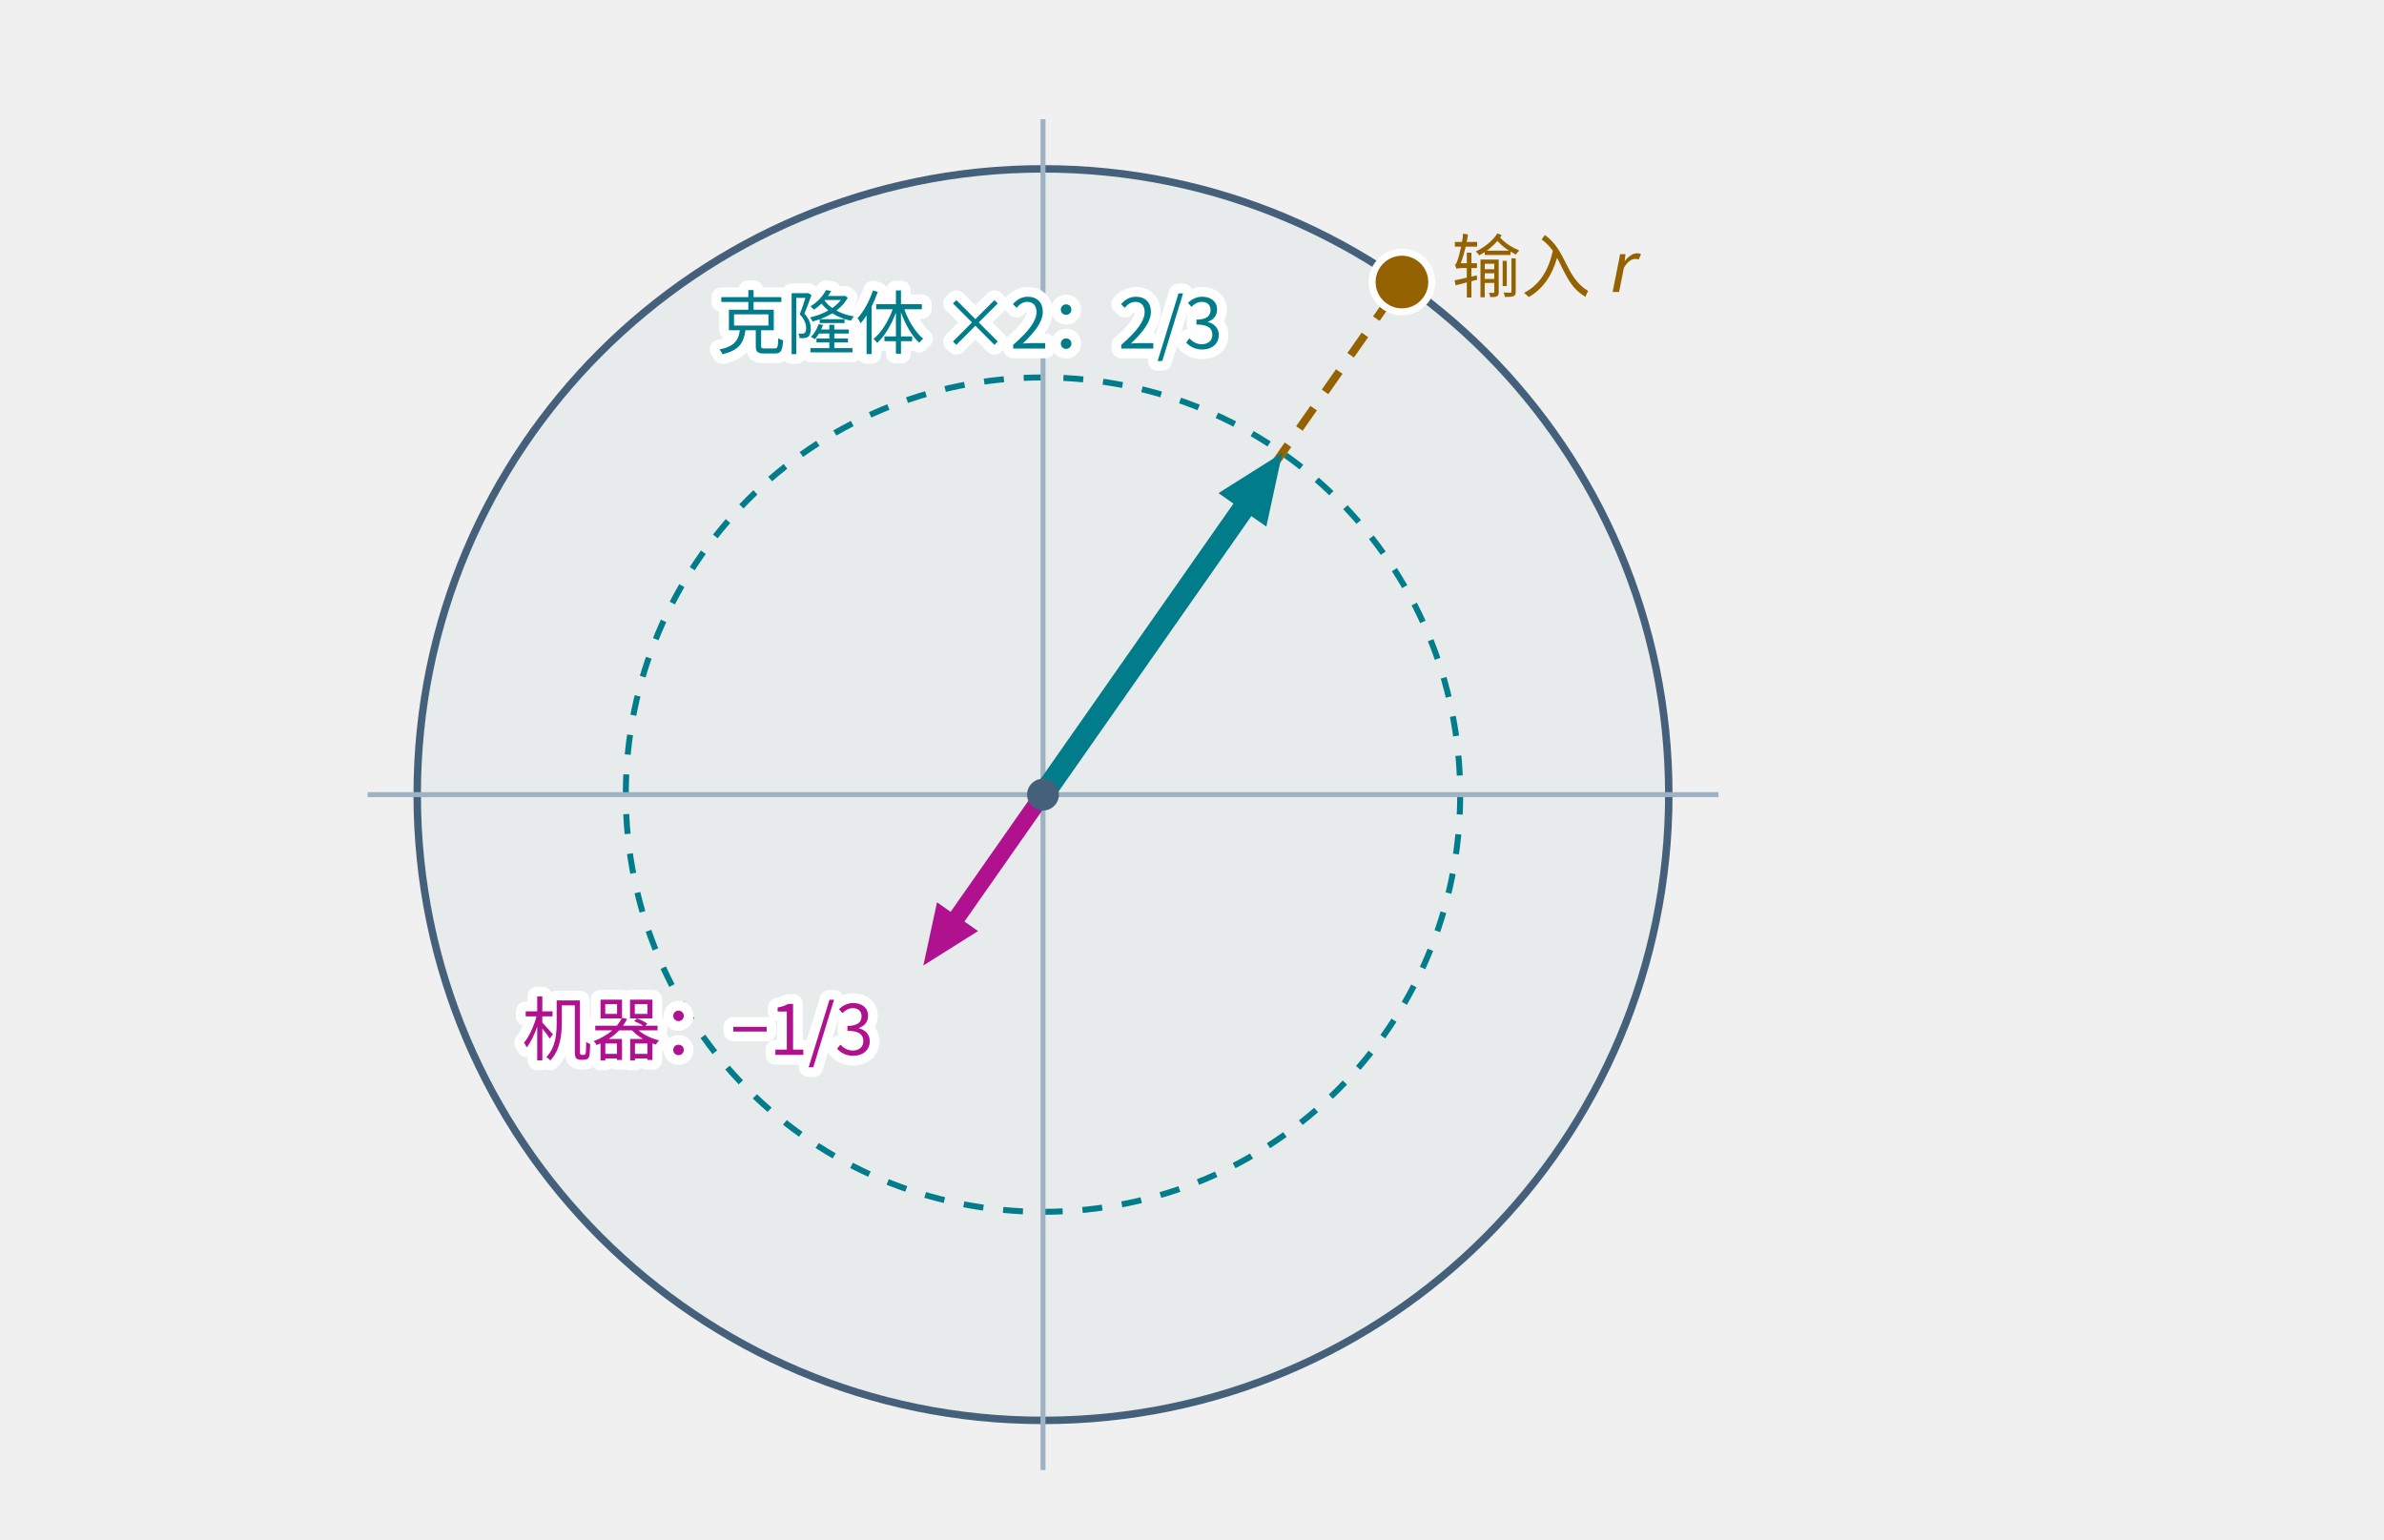
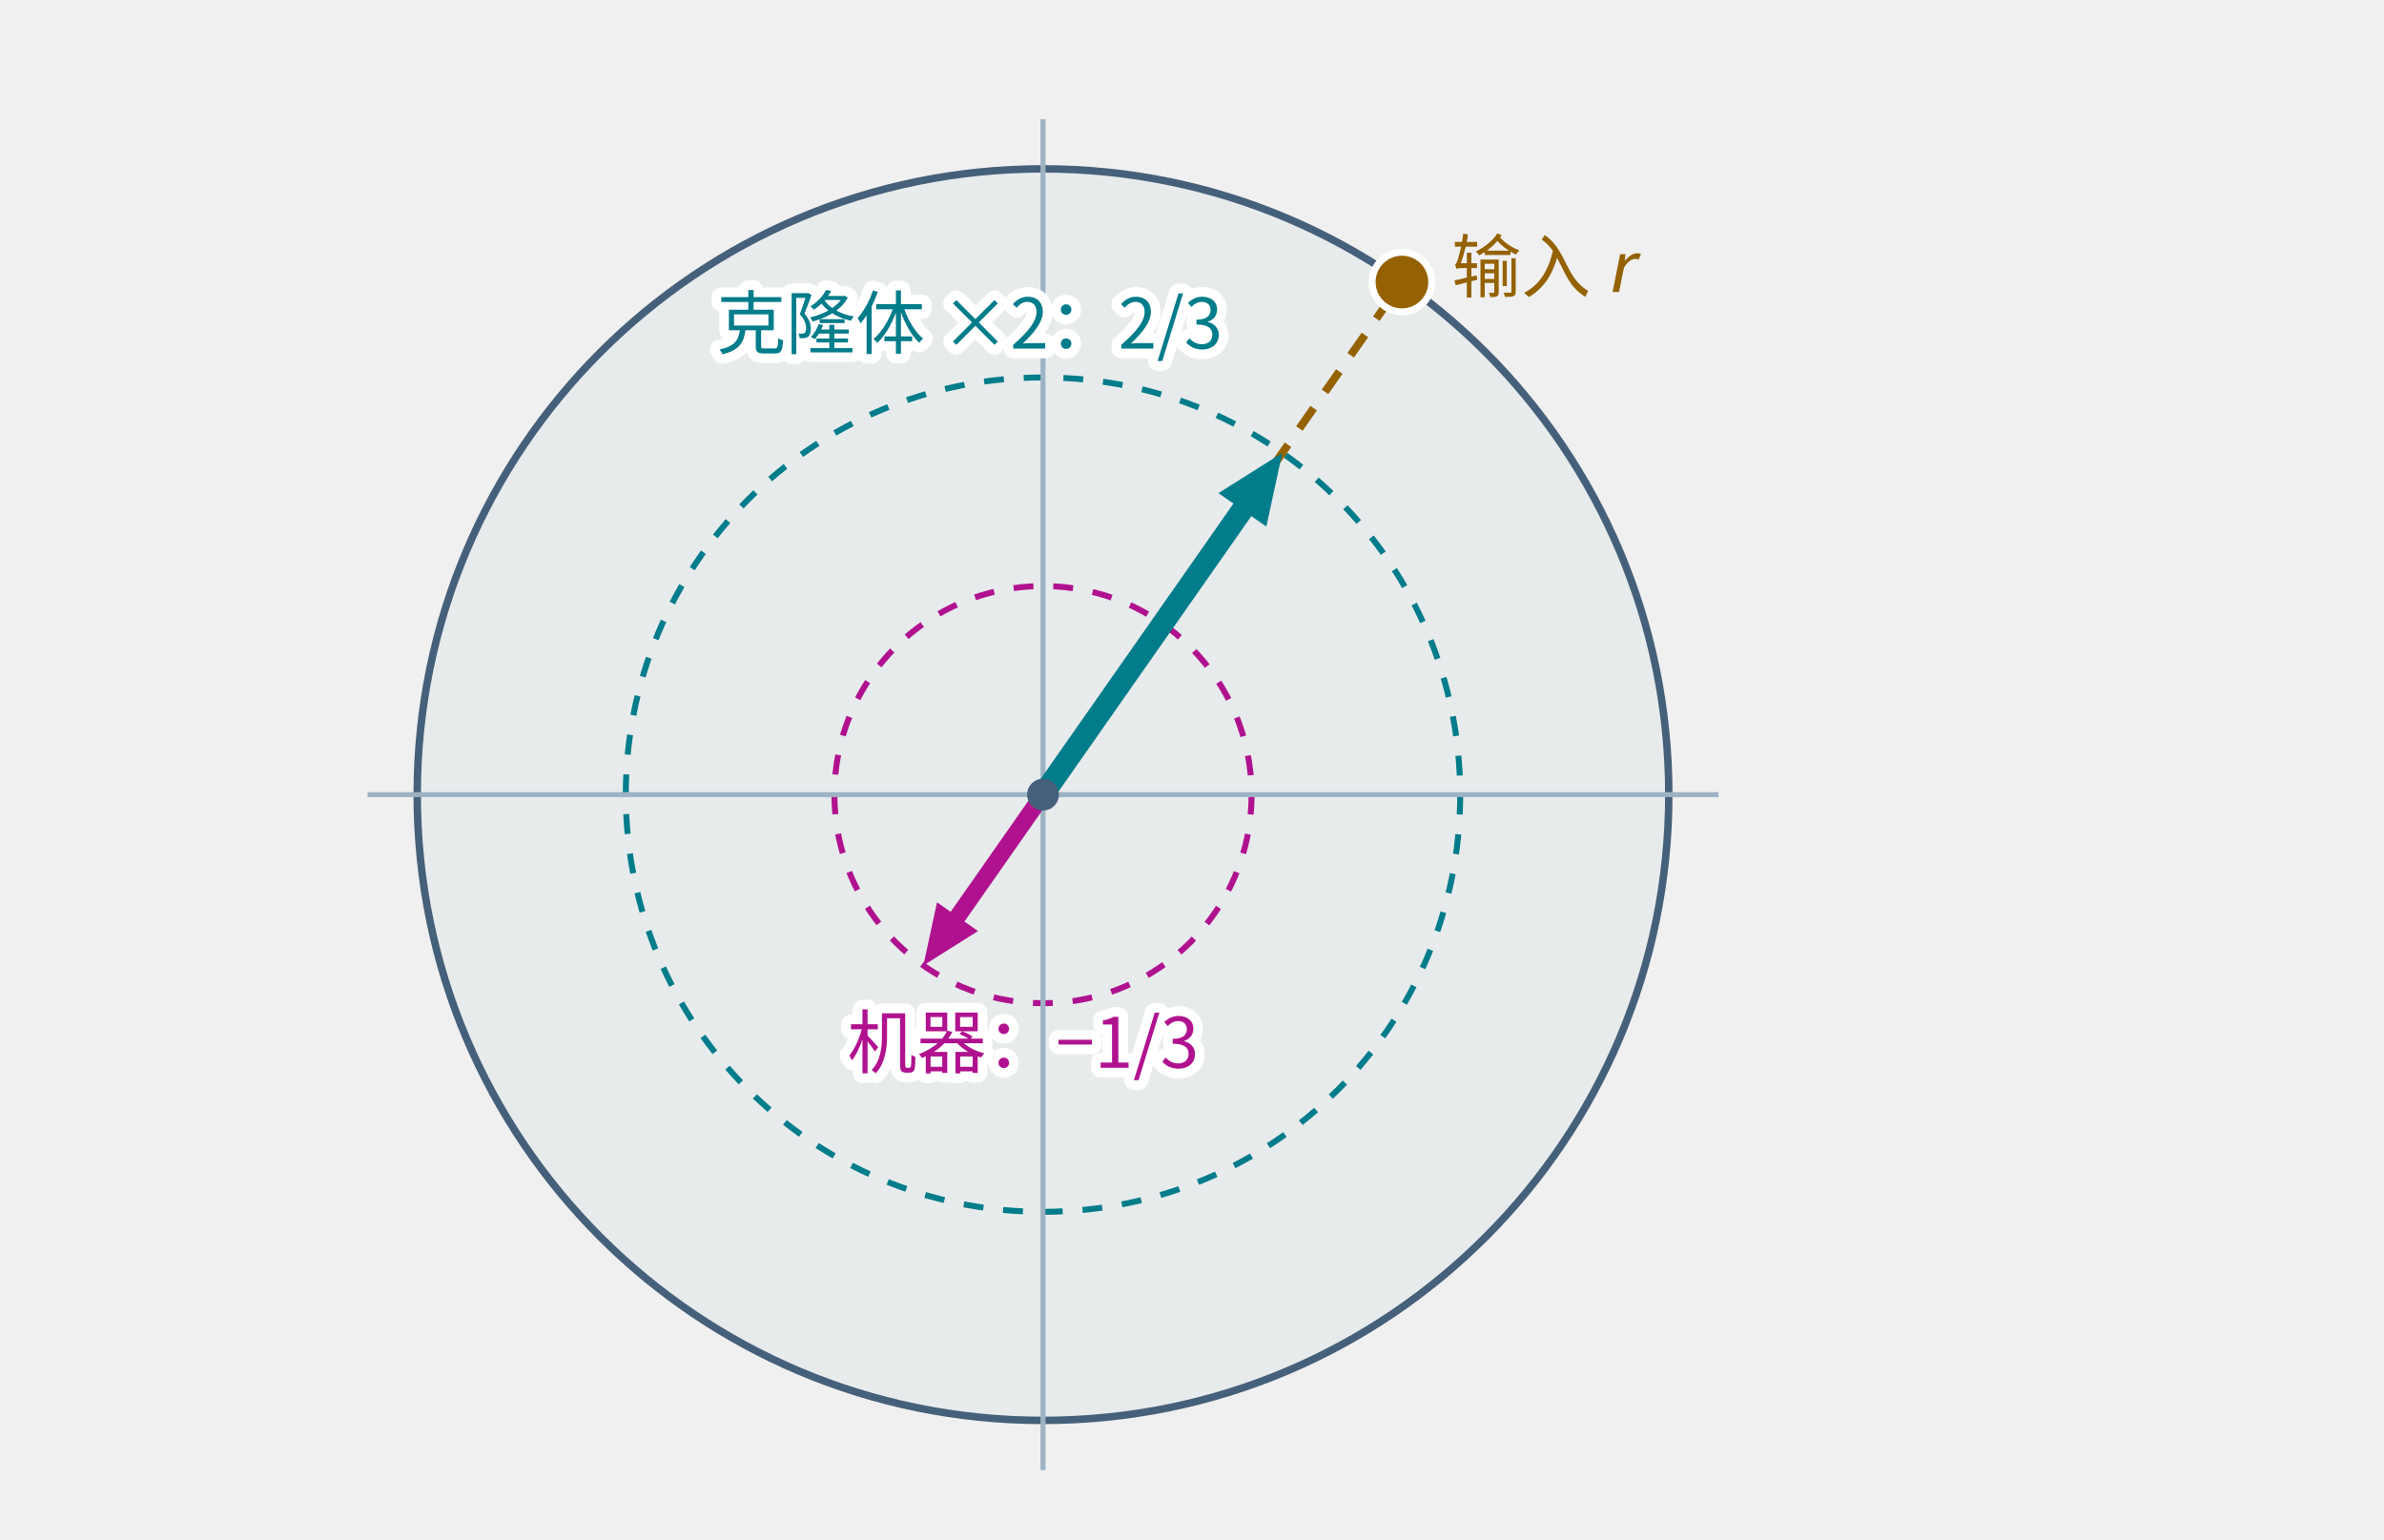
- <svg xmlns="http://www.w3.org/2000/svg" class="tr-fig" data-tr-fig="ch14-approx-clone" data-lang="zh" viewBox="0 0 480 310" width="480" height="310" font-family="'Noto Sans SC', 'Noto Sans CJK SC', 'Source Sans 3', 'PingFang SC', 'Microsoft YaHei', system-ui, sans-serif" role="img" aria-label="布洛赫球的一个截面。琥珀色的点是球皮上的输入 r，一条琥珀色虚线把它连到球心；青色的粗箭头沿同一方向只到 2/3，标着“克隆体 ×2”；品红的箭头朝反方向，长 1/3，标着“机器”。一圈青色虚线是半径 2/3 的圆。">
+ <svg xmlns="http://www.w3.org/2000/svg" class="tr-fig" data-tr-fig="ch14-approx-clone" data-lang="zh" viewBox="0 0 480 310" width="480" height="310" font-family="'Noto Sans SC', 'Noto Sans CJK SC', 'Source Sans 3', 'PingFang SC', 'Microsoft YaHei', system-ui, sans-serif" role="img" aria-label="布洛赫球的一个截面。琥珀色的点是球皮上的输入 r，一条琥珀色虚线把它连到球心；青色的粗箭头沿同一方向只到 2/3，标着“克隆体 ×2”；品红的箭头朝反方向，长 1/3，标着“机器”。一圈青色虚线是半径 2/3 的圆，一圈品红虚线是半径 1/3 的圆。">
  <style>.ts-ink{stroke:#0b1622}.tf-ink{fill:#0b1622}.ts-dim{stroke:#45607a}.tf-dim{fill:#45607a}.ts-faint{stroke:#9db3c4}.tf-faint{fill:#9db3c4}.ts-edge{stroke:#b9d0dd}.tf-edge{fill:#b9d0dd}.ts-hot{stroke:#5f9bb5}.tf-hot{fill:#5f9bb5}.ts-bg{stroke:#ffffff}.tf-bg{fill:#ffffff}.ts-panel{stroke:#eef5f9}.tf-panel{fill:#eef5f9}.ts-sheet{stroke:#f7fbfd}.tf-sheet{fill:#f7fbfd}.ts-cyan{stroke:#007c8a}.tf-cyan{fill:#007c8a}.ts-magenta{stroke:#b0128f}.tf-magenta{fill:#b0128f}.ts-amber{stroke:#946200}.tf-amber{fill:#946200}.ts-violet{stroke:#5a45c8}.tf-violet{fill:#5a45c8}.ts-ok{stroke:#087a4c}.tf-ok{fill:#087a4c}.ts-warn{stroke:#c21f3a}.tf-warn{fill:#c21f3a}.ts-blue{stroke:#1d5fd0}.tf-blue{fill:#1d5fd0}.ts-orange{stroke:#b85410}.tf-orange{fill:#b85410}.ts-sigma{stroke:#28405a}.tf-sigma{fill:#28405a}@media (prefers-color-scheme:dark){.ts-ink{stroke:#d4efff}.tf-ink{fill:#d4efff}.ts-dim{stroke:#6f8ea5}.tf-dim{fill:#6f8ea5}.ts-faint{stroke:#34506a}.tf-faint{fill:#34506a}.ts-edge{stroke:#143049}.tf-edge{fill:#143049}.ts-hot{stroke:#1f5d7c}.tf-hot{fill:#1f5d7c}.ts-bg{stroke:#03060c}.tf-bg{fill:#03060c}.ts-panel{stroke:#07101b}.tf-panel{fill:#07101b}.ts-sheet{stroke:#050c16}.tf-sheet{fill:#050c16}.ts-cyan{stroke:#19f0ff}.tf-cyan{fill:#19f0ff}.ts-magenta{stroke:#ff2fd0}.tf-magenta{fill:#ff2fd0}.ts-amber{stroke:#ffc83d}.tf-amber{fill:#ffc83d}.ts-violet{stroke:#9d8cff}.tf-violet{fill:#9d8cff}.ts-ok{stroke:#46ffb2}.tf-ok{fill:#46ffb2}.ts-warn{stroke:#ff5064}.tf-warn{fill:#ff5064}.ts-blue{stroke:#2a7bff}.tf-blue{fill:#2a7bff}.ts-orange{stroke:#ff8a3c}.tf-orange{fill:#ff8a3c}.ts-sigma{stroke:#cfe3ff}.tf-sigma{fill:#cfe3ff}}</style>
  <circle cx="210" cy="160" r="126" class="ts-dim tf-cyan" stroke-width="1.5" fill-opacity="0.04" />
  <circle cx="210" cy="160" r="84" class="ts-cyan" stroke-width="1.2" stroke-dasharray="4 4" fill="none" />
+   <circle cx="210" cy="160" r="42" class="ts-magenta" stroke-width="1.2" stroke-dasharray="4 4" fill="none" />
  <line x1="74" y1="160" x2="346" y2="160" class="ts-faint" stroke-width="1" fill="none" />
  <line x1="210" y1="24" x2="210" y2="296" class="ts-faint" stroke-width="1" fill="none" />
  <line x1="210" y1="160" x2="282.27" y2="56.79" class="ts-amber" stroke-width="1.6" stroke-dasharray="5 4" fill="none" />
  <circle cx="282.27" cy="56.79" r="6" class="ts-bg tf-amber" stroke-width="1.4" />
  <line x1="210" y1="160" x2="251.35" y2="100.94" class="ts-cyan" stroke-width="4.4" fill="none" />
  <path d="M258.18 91.19 L254.97 106.03 L245.33 99.29Z" class="tf-cyan" />
  <line x1="210" y1="160" x2="191.76" y2="186.05" class="ts-magenta" stroke-width="3.4" fill="none" />
  <path d="M185.91 194.4 L188.66 181.68 L196.92 187.47Z" class="tf-magenta" />
  <circle cx="210" cy="160" r="3.2" class="tf-dim" />
  <text class="tf-amber" x="292.27" y="58.79" font-size="14">输入 <tspan font-style="italic">r</tspan>
  </text>
  <text class="tf-cyan ts-bg" x="246.18" y="70.19" font-size="14" text-anchor="end" stroke-width="3.92" stroke-linejoin="round" paint-order="stroke">克隆体 ×2：2/3</text>
-   <text class="tf-magenta ts-bg" x="175.91" y="212.4" font-size="14" text-anchor="end" stroke-width="3.92" stroke-linejoin="round" paint-order="stroke">机器：−1/3</text>
+   <text class="tf-magenta ts-bg" x="206" y="215" font-size="14" text-anchor="middle" stroke-width="3.92" stroke-linejoin="round" paint-order="stroke">机器：−1/3</text>
</svg>
